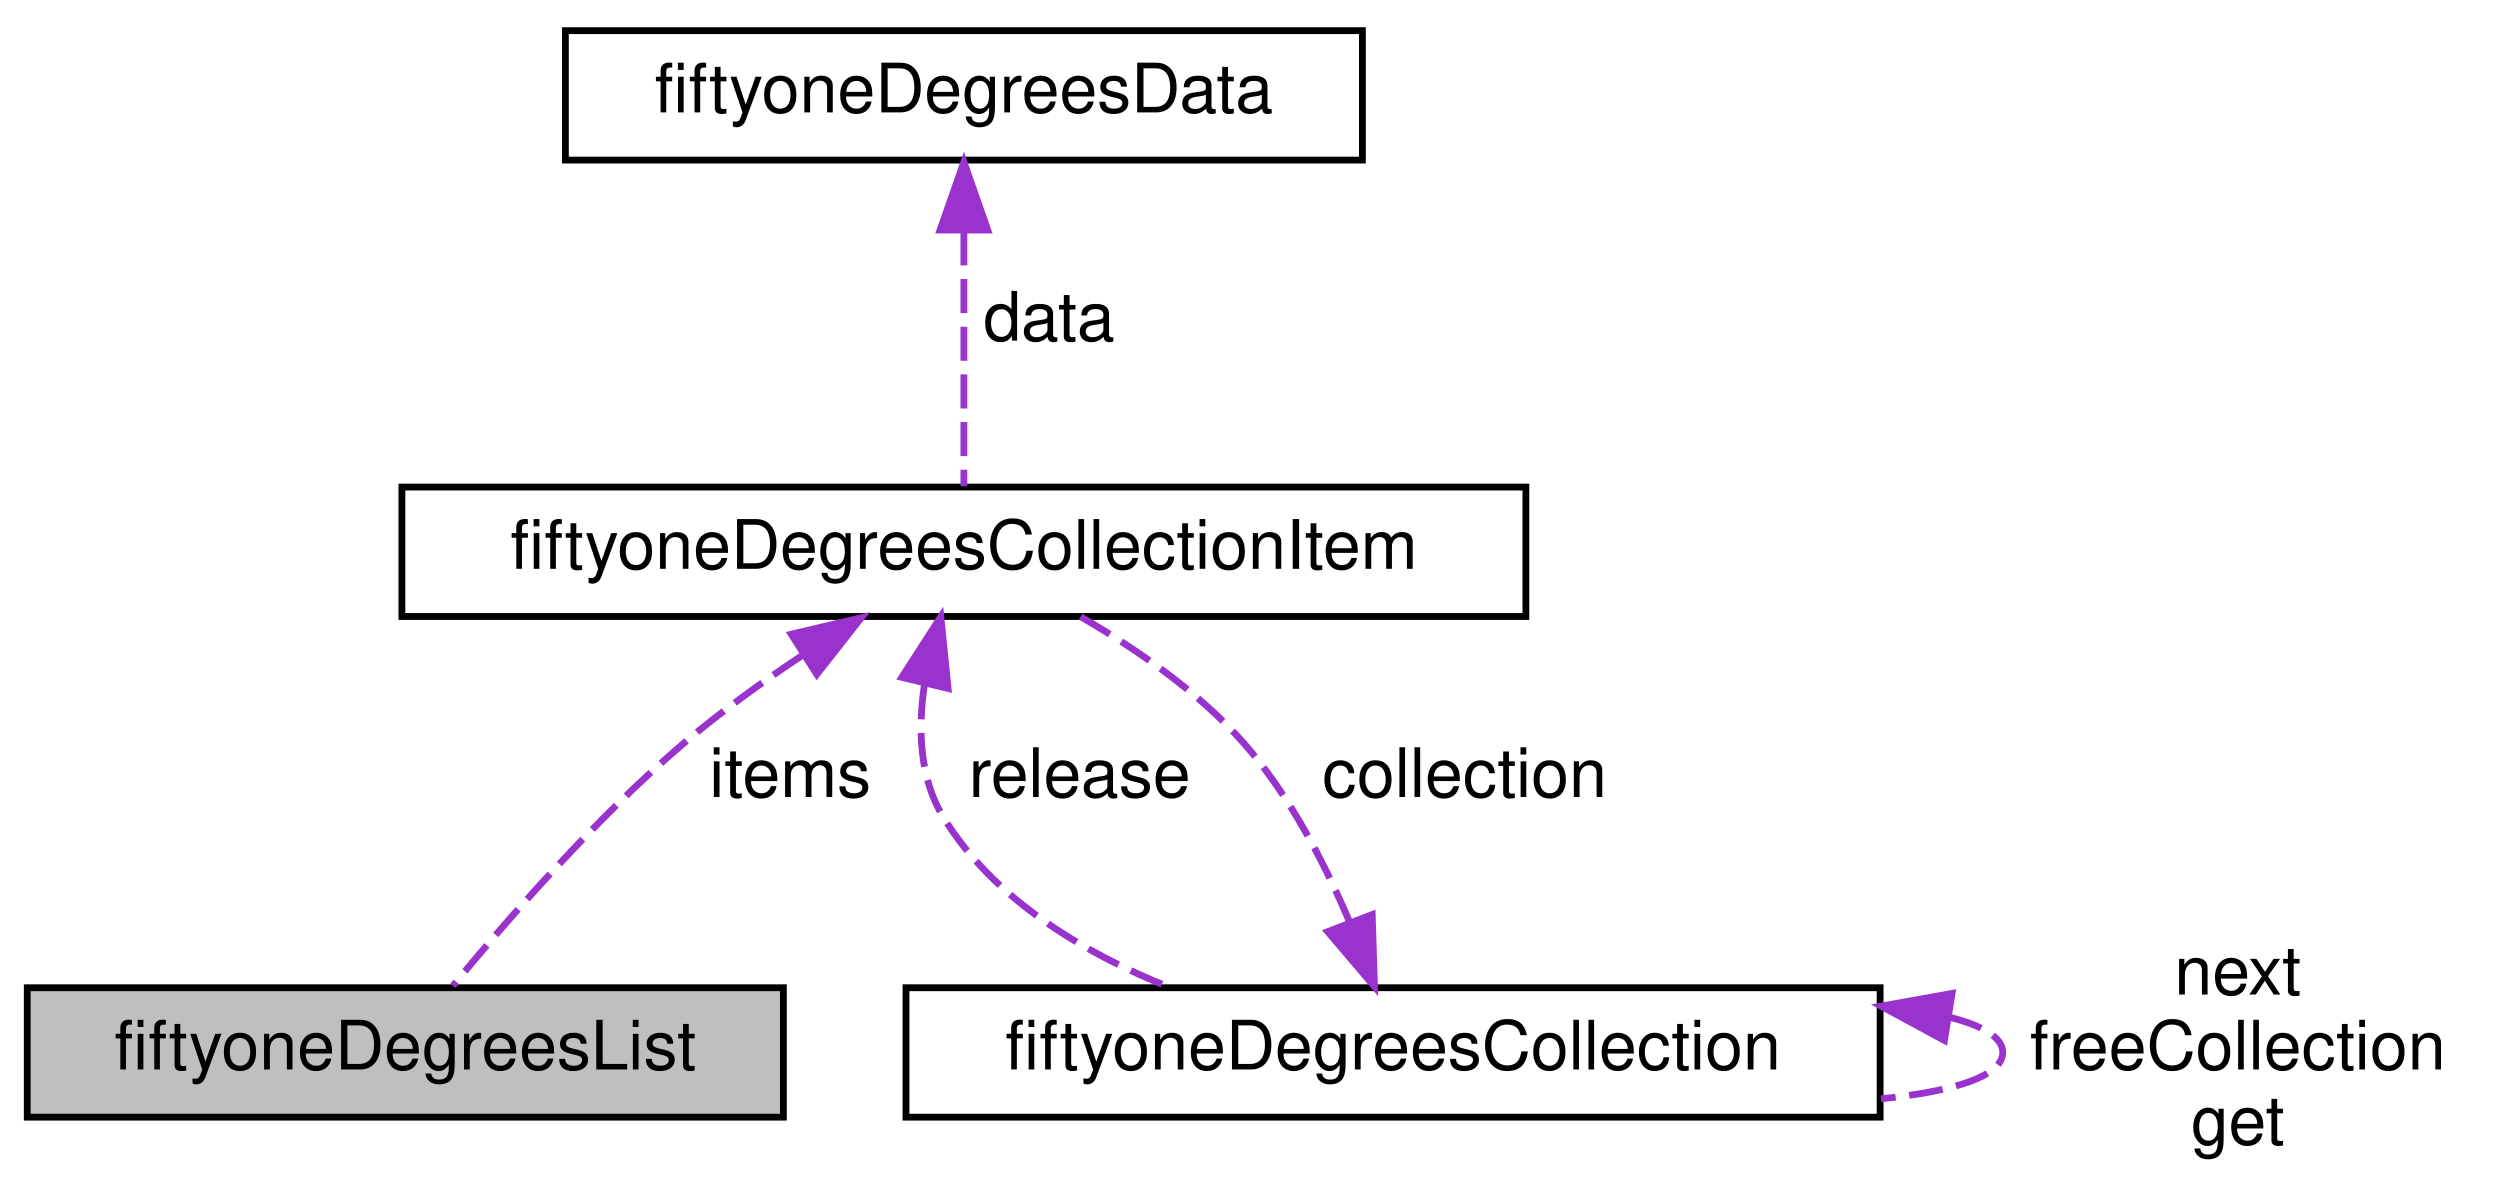
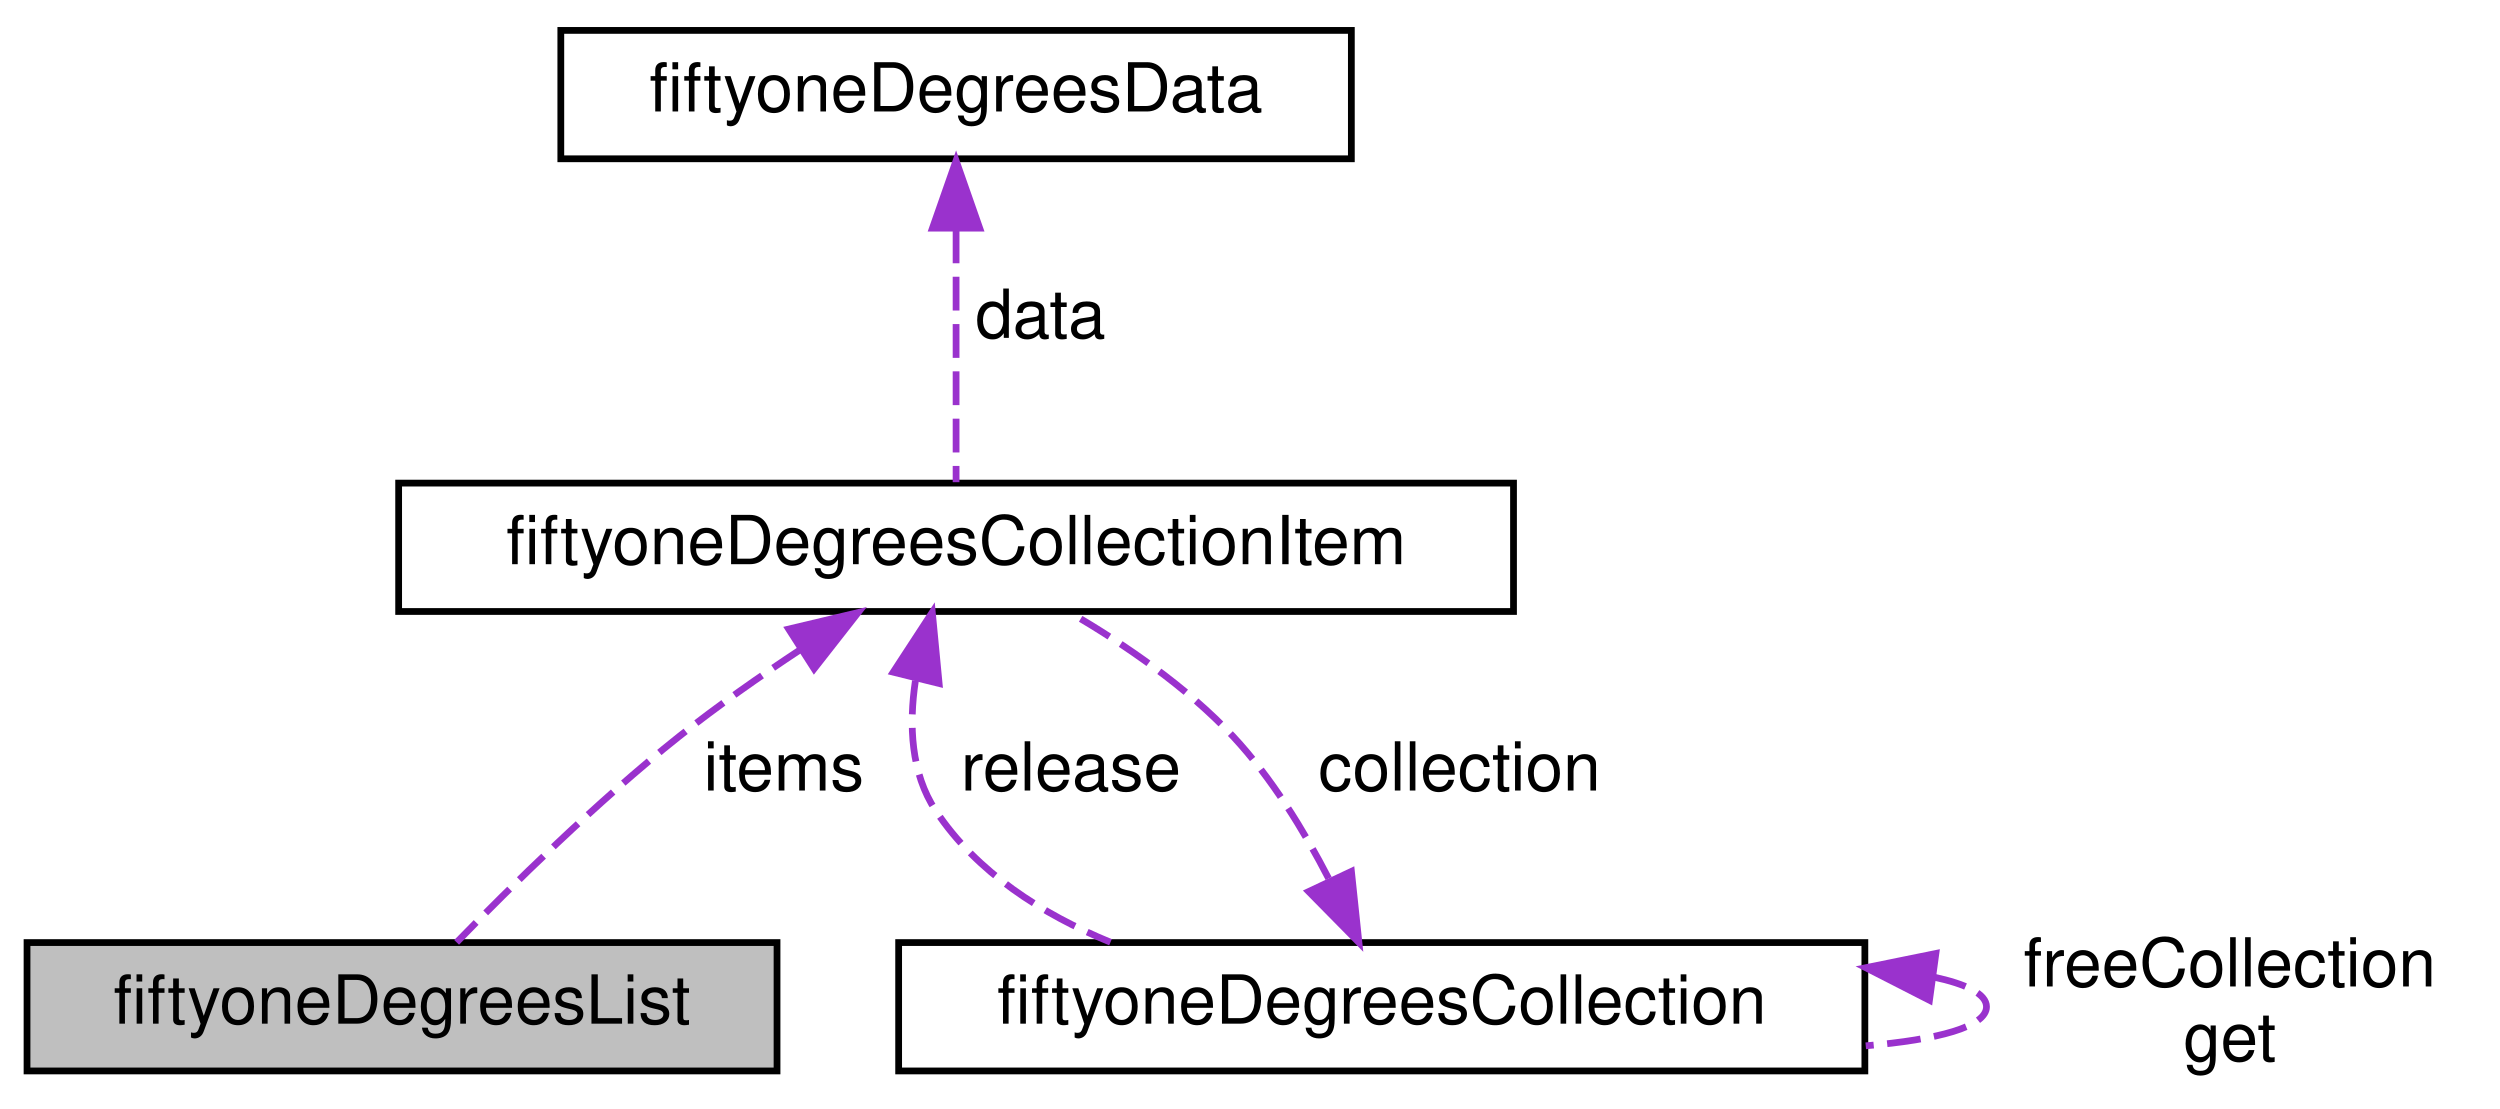
- <svg xmlns="http://www.w3.org/2000/svg" xmlns:xlink="http://www.w3.org/1999/xlink" width="367pt" height="175pt" viewBox="0.00 0.00 367.00 175.00">
-   <g id="graph0" class="graph" transform="scale(1 1) rotate(0) translate(4 171)">
+ <svg xmlns="http://www.w3.org/2000/svg" xmlns:xlink="http://www.w3.org/1999/xlink" width="370pt" height="164pt" viewBox="0.00 0.00 370.00 164.00">
+   <g id="graph0" class="graph" transform="scale(1 1) rotate(0) translate(4 160)">
    <g id="node1" class="node">
      <g id="a_node1">
        <a xlink:title="List structure which contains a list of collection items.">
-           <polygon fill="#bfbfbf" stroke="black" points="0,-7 0,-26 111,-26 111,-7 0,-7" />
-           <text text-anchor="middle" x="55.5" y="-14" font-family="Helvetica,sans-Serif" font-size="10.00">fiftyoneDegreesList</text>
+           <polygon fill="#bfbfbf" stroke="black" points="0,-1.5 0,-20.5 111,-20.5 111,-1.5 0,-1.5" />
+           <text text-anchor="middle" x="55.5" y="-8.5" font-family="Helvetica,sans-Serif" font-size="10.00">fiftyoneDegreesList</text>
        </a>
      </g>
    </g>
    <g id="node2" class="node">
      <g id="a_node2">
        <a xlink:href="structfiftyone_degrees_collection_item.html" target="_top" xlink:title="Used to store a handle to the underlying item that could be used to release the item when it's finish...">
-           <polygon fill="none" stroke="black" points="55,-80.5 55,-99.5 220,-99.5 220,-80.5 55,-80.5" />
-           <text text-anchor="middle" x="137.5" y="-87.5" font-family="Helvetica,sans-Serif" font-size="10.00">fiftyoneDegreesCollectionItem</text>
+           <polygon fill="none" stroke="black" points="55,-69.5 55,-88.5 220,-88.5 220,-69.5 55,-69.5" />
+           <text text-anchor="middle" x="137.5" y="-76.5" font-family="Helvetica,sans-Serif" font-size="10.00">fiftyoneDegreesCollectionItem</text>
        </a>
      </g>
    </g>
    <g id="edge1" class="edge">
-       <path fill="none" stroke="#9a32cd" stroke-dasharray="5,2" d="M113.67,-74.72C107.85,-70.85 101.79,-66.49 96.5,-62 83.37,-50.84 70.24,-35.72 62.49,-26.29" />
-       <polygon fill="#9a32cd" stroke="#9a32cd" points="112.15,-77.9 122.46,-80.33 115.91,-72 112.15,-77.9" />
-       <text text-anchor="middle" x="112" y="-54" font-family="Helvetica,sans-Serif" font-size="10.00"> items</text>
+       <path fill="none" stroke="#9a32cd" stroke-dasharray="5,2" d="M114.58,-63.94C108.55,-59.96 102.15,-55.49 96.5,-51 84.35,-41.34 71.58,-28.75 63.58,-20.53" />
+       <polygon fill="#9a32cd" stroke="#9a32cd" points="112.72,-66.9 123.02,-69.35 116.49,-61.01 112.72,-66.9" />
+       <text text-anchor="middle" x="112" y="-43" font-family="Helvetica,sans-Serif" font-size="10.00"> items</text>
    </g>
    <g id="node3" class="node">
      <g id="a_node3">
        <a xlink:href="structfiftyone_degrees_collection.html" target="_top" xlink:title="All the shared methods and fields required by file, memory and cached collections.">
-           <polygon fill="none" stroke="black" points="129,-7 129,-26 272,-26 272,-7 129,-7" />
-           <text text-anchor="middle" x="200.5" y="-14" font-family="Helvetica,sans-Serif" font-size="10.00">fiftyoneDegreesCollection</text>
+           <polygon fill="none" stroke="black" points="129,-1.5 129,-20.5 272,-20.5 272,-1.5 129,-1.5" />
+           <text text-anchor="middle" x="200.5" y="-8.5" font-family="Helvetica,sans-Serif" font-size="10.00">fiftyoneDegreesCollection</text>
        </a>
      </g>
    </g>
    <g id="edge3" class="edge">
-       <path fill="none" stroke="#9a32cd" stroke-dasharray="5,2" d="M131.69,-70.38C130.73,-63.84 131,-56.71 134.5,-51 141.89,-38.95 155.12,-31.07 167.8,-26.01" />
-       <polygon fill="#9a32cd" stroke="#9a32cd" points="128.38,-71.57 134.11,-80.47 135.18,-69.93 128.38,-71.57" />
-       <text text-anchor="middle" x="154.5" y="-54" font-family="Helvetica,sans-Serif" font-size="10.00"> release</text>
+       <path fill="none" stroke="#9a32cd" stroke-dasharray="5,2" d="M131.48,-59.25C130.5,-52.69 130.8,-45.59 134.5,-40 140.55,-30.87 150.23,-24.7 160.35,-20.55" />
+       <polygon fill="#9a32cd" stroke="#9a32cd" points="128.19,-60.52 133.98,-69.39 134.99,-58.84 128.19,-60.52" />
+       <text text-anchor="middle" x="154.5" y="-43" font-family="Helvetica,sans-Serif" font-size="10.00"> release</text>
    </g>
    <g id="edge2" class="edge">
-       <path fill="none" stroke="#9a32cd" stroke-dasharray="5,2" d="M194.09,-35.71C190.44,-44.33 185.24,-54.38 178.5,-62 171.84,-69.54 162.61,-75.86 154.59,-80.49" />
-       <polygon fill="#9a32cd" stroke="#9a32cd" points="197.44,-36.75 197.77,-26.16 190.9,-34.23 197.44,-36.75" />
-       <text text-anchor="middle" x="211" y="-54" font-family="Helvetica,sans-Serif" font-size="10.00"> collection</text>
+       <path fill="none" stroke="#9a32cd" stroke-dasharray="5,2" d="M192.64,-29.98C189,-37.04 184.2,-44.89 178.5,-51 171.64,-58.35 162.39,-64.66 154.41,-69.33" />
+       <polygon fill="#9a32cd" stroke="#9a32cd" points="196.01,-31.04 197.12,-20.5 189.68,-28.05 196.01,-31.04" />
+       <text text-anchor="middle" x="212" y="-43" font-family="Helvetica,sans-Serif" font-size="10.00"> collection</text>
    </g>
    <g id="edge4" class="edge">
-       <path fill="none" stroke="#9a32cd" stroke-dasharray="5,2" d="M282.11,-21.69C287.04,-20.46 290,-18.73 290,-16.5 290,-13.02 282.79,-10.76 272.13,-9.7" />
-       <polygon fill="#9a32cd" stroke="#9a32cd" points="281.44,-18.26 272.13,-23.3 282.56,-25.17 281.44,-18.26" />
-       <text text-anchor="middle" x="324.5" y="-25" font-family="Helvetica,sans-Serif" font-size="10.00"> next</text>
-       <text text-anchor="middle" x="324.5" y="-14" font-family="Helvetica,sans-Serif" font-size="10.00">freeCollection</text>
-       <text text-anchor="middle" x="324.5" y="-3" font-family="Helvetica,sans-Serif" font-size="10.00">get</text>
+       <path fill="none" stroke="#9a32cd" stroke-dasharray="5,2" d="M282.11,-15.41C287.04,-14.36 290,-12.89 290,-11 290,-8.04 282.79,-6.12 272.13,-5.22" />
+       <polygon fill="#9a32cd" stroke="#9a32cd" points="281.56,-11.96 272.13,-16.78 282.51,-18.89 281.56,-11.96" />
+       <text text-anchor="middle" x="326" y="-14" font-family="Helvetica,sans-Serif" font-size="10.00"> freeCollection</text>
+       <text text-anchor="middle" x="326" y="-3" font-family="Helvetica,sans-Serif" font-size="10.00">get</text>
    </g>
    <g id="node4" class="node">
      <g id="a_node4">
        <a xlink:href="structfiftyone_degrees_data.html" target="_top" xlink:title="Data structure used for reusing memory which may have been allocated in a previous operation.">
-           <polygon fill="none" stroke="black" points="79,-147.5 79,-166.5 196,-166.5 196,-147.5 79,-147.5" />
-           <text text-anchor="middle" x="137.5" y="-154.5" font-family="Helvetica,sans-Serif" font-size="10.00">fiftyoneDegreesData</text>
+           <polygon fill="none" stroke="black" points="79,-136.5 79,-155.5 196,-155.5 196,-136.5 79,-136.5" />
+           <text text-anchor="middle" x="137.5" y="-143.5" font-family="Helvetica,sans-Serif" font-size="10.00">fiftyoneDegreesData</text>
        </a>
      </g>
    </g>
    <g id="edge5" class="edge">
-       <path fill="none" stroke="#9a32cd" stroke-dasharray="5,2" d="M137.5,-137.04C137.5,-124.67 137.5,-109.12 137.5,-99.63" />
-       <polygon fill="#9a32cd" stroke="#9a32cd" points="134,-137.23 137.5,-147.23 141,-137.23 134,-137.23" />
-       <text text-anchor="middle" x="150" y="-121" font-family="Helvetica,sans-Serif" font-size="10.00"> data</text>
+       <path fill="none" stroke="#9a32cd" stroke-dasharray="5,2" d="M137.5,-126.04C137.5,-113.67 137.5,-98.12 137.5,-88.63" />
+       <polygon fill="#9a32cd" stroke="#9a32cd" points="134,-126.23 137.5,-136.23 141,-126.23 134,-126.23" />
+       <text text-anchor="middle" x="150" y="-110" font-family="Helvetica,sans-Serif" font-size="10.00"> data</text>
    </g>
  </g>
</svg>
